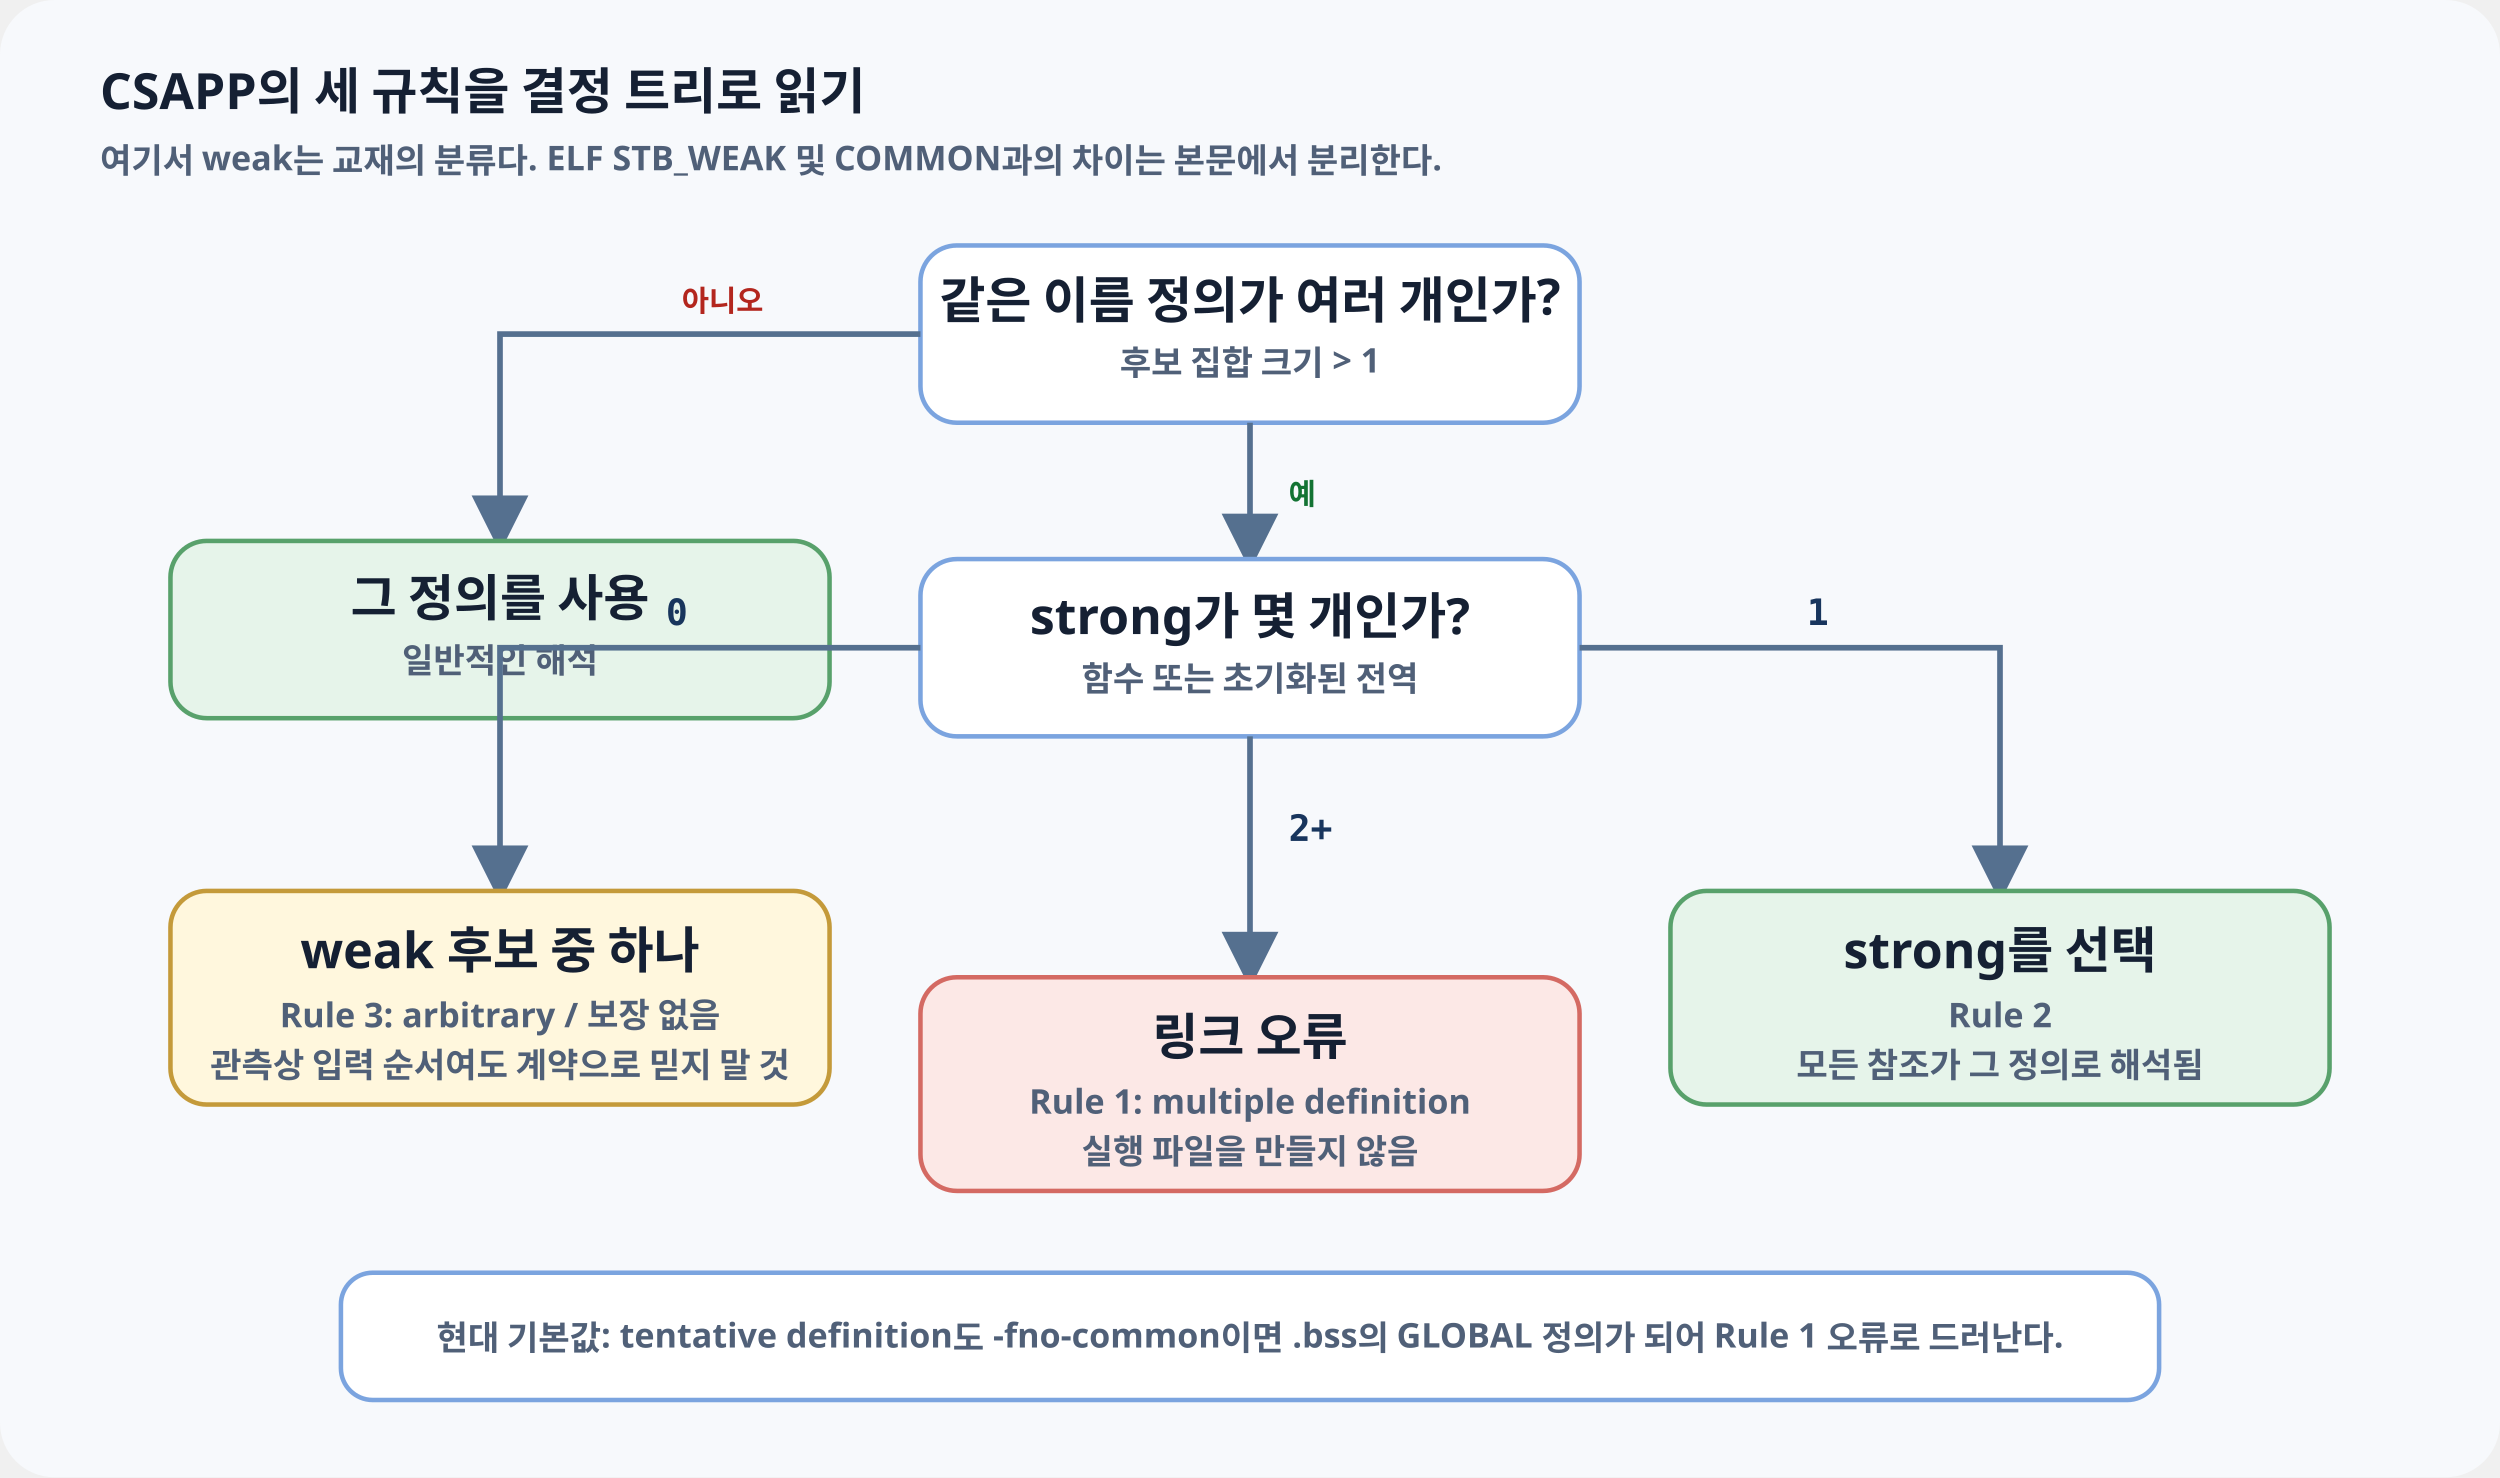
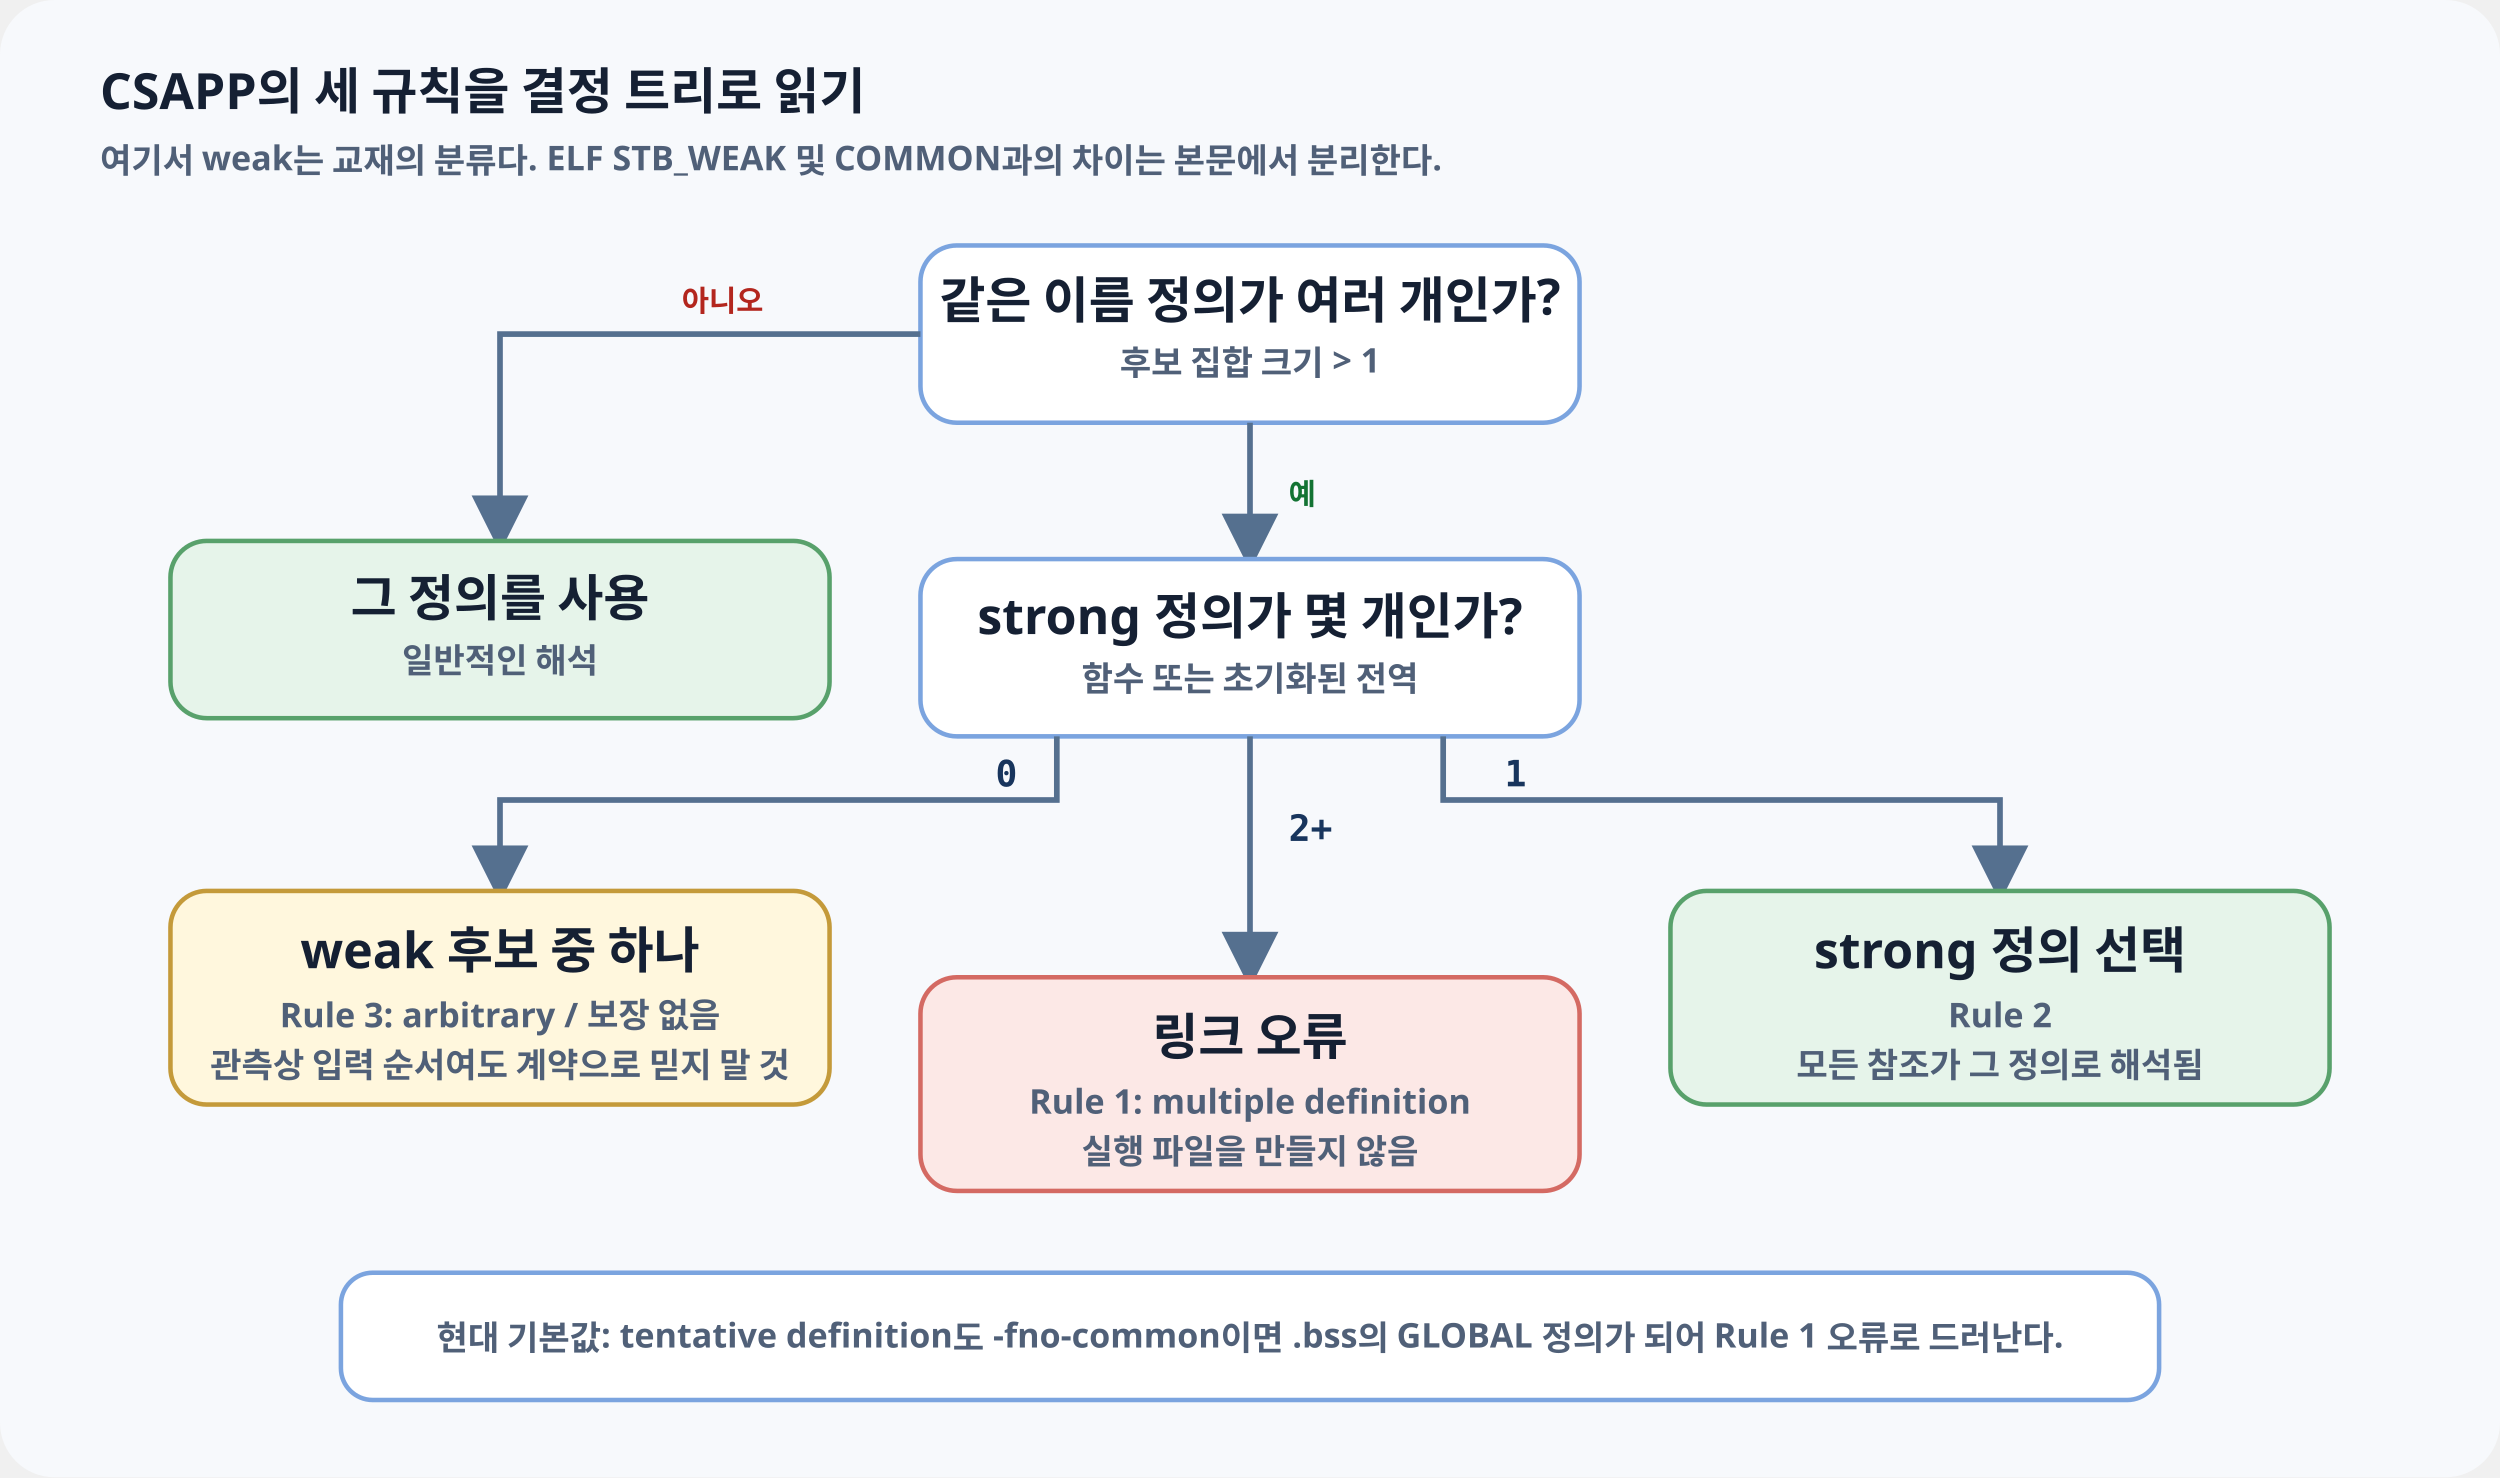
<svg xmlns="http://www.w3.org/2000/svg" viewBox="0 0 1100 650" role="img" aria-labelledby="title desc">
  <defs>
    <marker id="a" markerWidth="10" markerHeight="10" refX="8" refY="5" orient="auto">
      <path d="M0 0L10 5L0 10Z" fill="#55708f" />
    </marker>
    <style>
      .bg{fill:#f7f9fc}.q{fill:#fff;stroke:#7ba4df;stroke-width:2}.ok{fill:#e6f4ea;stroke:#58a16b;stroke-width:2}
      .warn{fill:#fff7dd;stroke:#c49a3a;stroke-width:2}.bad{fill:#fce8e6;stroke:#d46a63;stroke-width:2}
      .t{font:700 22px system-ui,sans-serif;fill:#152033}.s{font:600 15px system-ui,sans-serif;fill:#506078}
      .mono{font:700 16px ui-monospace,monospace;fill:#18355d}.line{stroke:#55708f;stroke-width:2.5;fill:none;marker-end:url(#a)}
      .yes{font:700 13px system-ui,sans-serif;fill:#137333}.no{font:700 13px system-ui,sans-serif;fill:#b3261e}
    </style>
  </defs>
  <rect class="bg" width="1100" height="650" rx="24" />
  <text class="t" x="44" y="48">CSAPP의 세 규칙을 결정 트리로 읽기</text>
  <text class="s" x="44" y="76">여기서 weak는 교재의 분류다. ELF STB_WEAK 및 COMMON과의 차이는 본문에서 분리한다.</text>
  <rect class="q" x="405" y="108" width="290" height="78" rx="16" />
  <text class="t" x="550" y="140" text-anchor="middle">같은 이름 정의가 여러 개인가?</text>
  <text class="s" x="550" y="165" text-anchor="middle">후보 집합 크기 &gt; 1</text>
  <path class="line" d="M405 147H220V238" />
  <text class="no" x="300" y="137">아니오</text>
  <rect class="ok" x="75" y="238" width="290" height="78" rx="16" />
  <text class="t" x="220" y="271" text-anchor="middle">그 정의를 사용</text>
  <text class="s" x="220" y="296" text-anchor="middle">일반적인 해석</text>
  <path class="line" d="M550 186V246" />
  <text class="yes" x="567" y="222">예</text>
  <rect class="q" x="405" y="246" width="290" height="78" rx="16" />
-   <text class="t" x="550" y="279" text-anchor="middle">strong가 몇 개인가?</text>
+   <text class="t" x="550" y="279" text-anchor="middle">strong 정의가 몇 개인가?</text>
  <text class="s" x="550" y="304" text-anchor="middle">함수 또는 초기화된 전역</text>
-   <path class="line" d="M405 285H220V392" />
-   <text class="mono" x="293" y="275">0</text>
+   <path class="line" d="M465 324V352H220V392" />
+   <text class="mono" x="438" y="346">0</text>
  <rect class="warn" x="75" y="392" width="290" height="94" rx="16" />
  <text class="t" x="220" y="426" text-anchor="middle">weak 후보 중 하나</text>
  <text class="s" x="220" y="452" text-anchor="middle">Rule 3: arbitrary / 보장 없음</text>
  <text class="s" x="220" y="474" text-anchor="middle">관측상 입력 순서여도 계약으로 믿지 말 것</text>
-   <path class="line" d="M695 285H880V392" />
-   <text class="mono" x="795" y="275">1</text>
+   <path class="line" d="M635 324V352H880V392" />
+   <text class="mono" x="662" y="346">1</text>
  <rect class="ok" x="735" y="392" width="290" height="94" rx="16" />
-   <text class="t" x="880" y="426" text-anchor="middle">strong를 선택</text>
+   <text class="t" x="880" y="426" text-anchor="middle">strong 정의 선택</text>
  <text class="s" x="880" y="452" text-anchor="middle">Rule 2</text>
  <text class="s" x="880" y="474" text-anchor="middle">모든 참조가 그 정의로 해석됨</text>
  <path class="line" d="M550 324V430" />
  <text class="mono" x="567" y="370">2+</text>
  <rect class="bad" x="405" y="430" width="290" height="94" rx="16" />
  <text class="t" x="550" y="464" text-anchor="middle">링크 오류</text>
  <text class="s" x="550" y="490" text-anchor="middle">Rule 1: multiple definition</text>
  <text class="s" x="550" y="512" text-anchor="middle">실행 파일을 만들지 않음</text>
  <rect class="q" x="150" y="560" width="800" height="56" rx="14" />
  <text class="s" x="550" y="594" text-anchor="middle">현대 기본값: tentative definition도 -fno-common이면 .bss의 GLOBAL 정의가 되어 Rule 1 오류로 드러난다.</text>
</svg>
